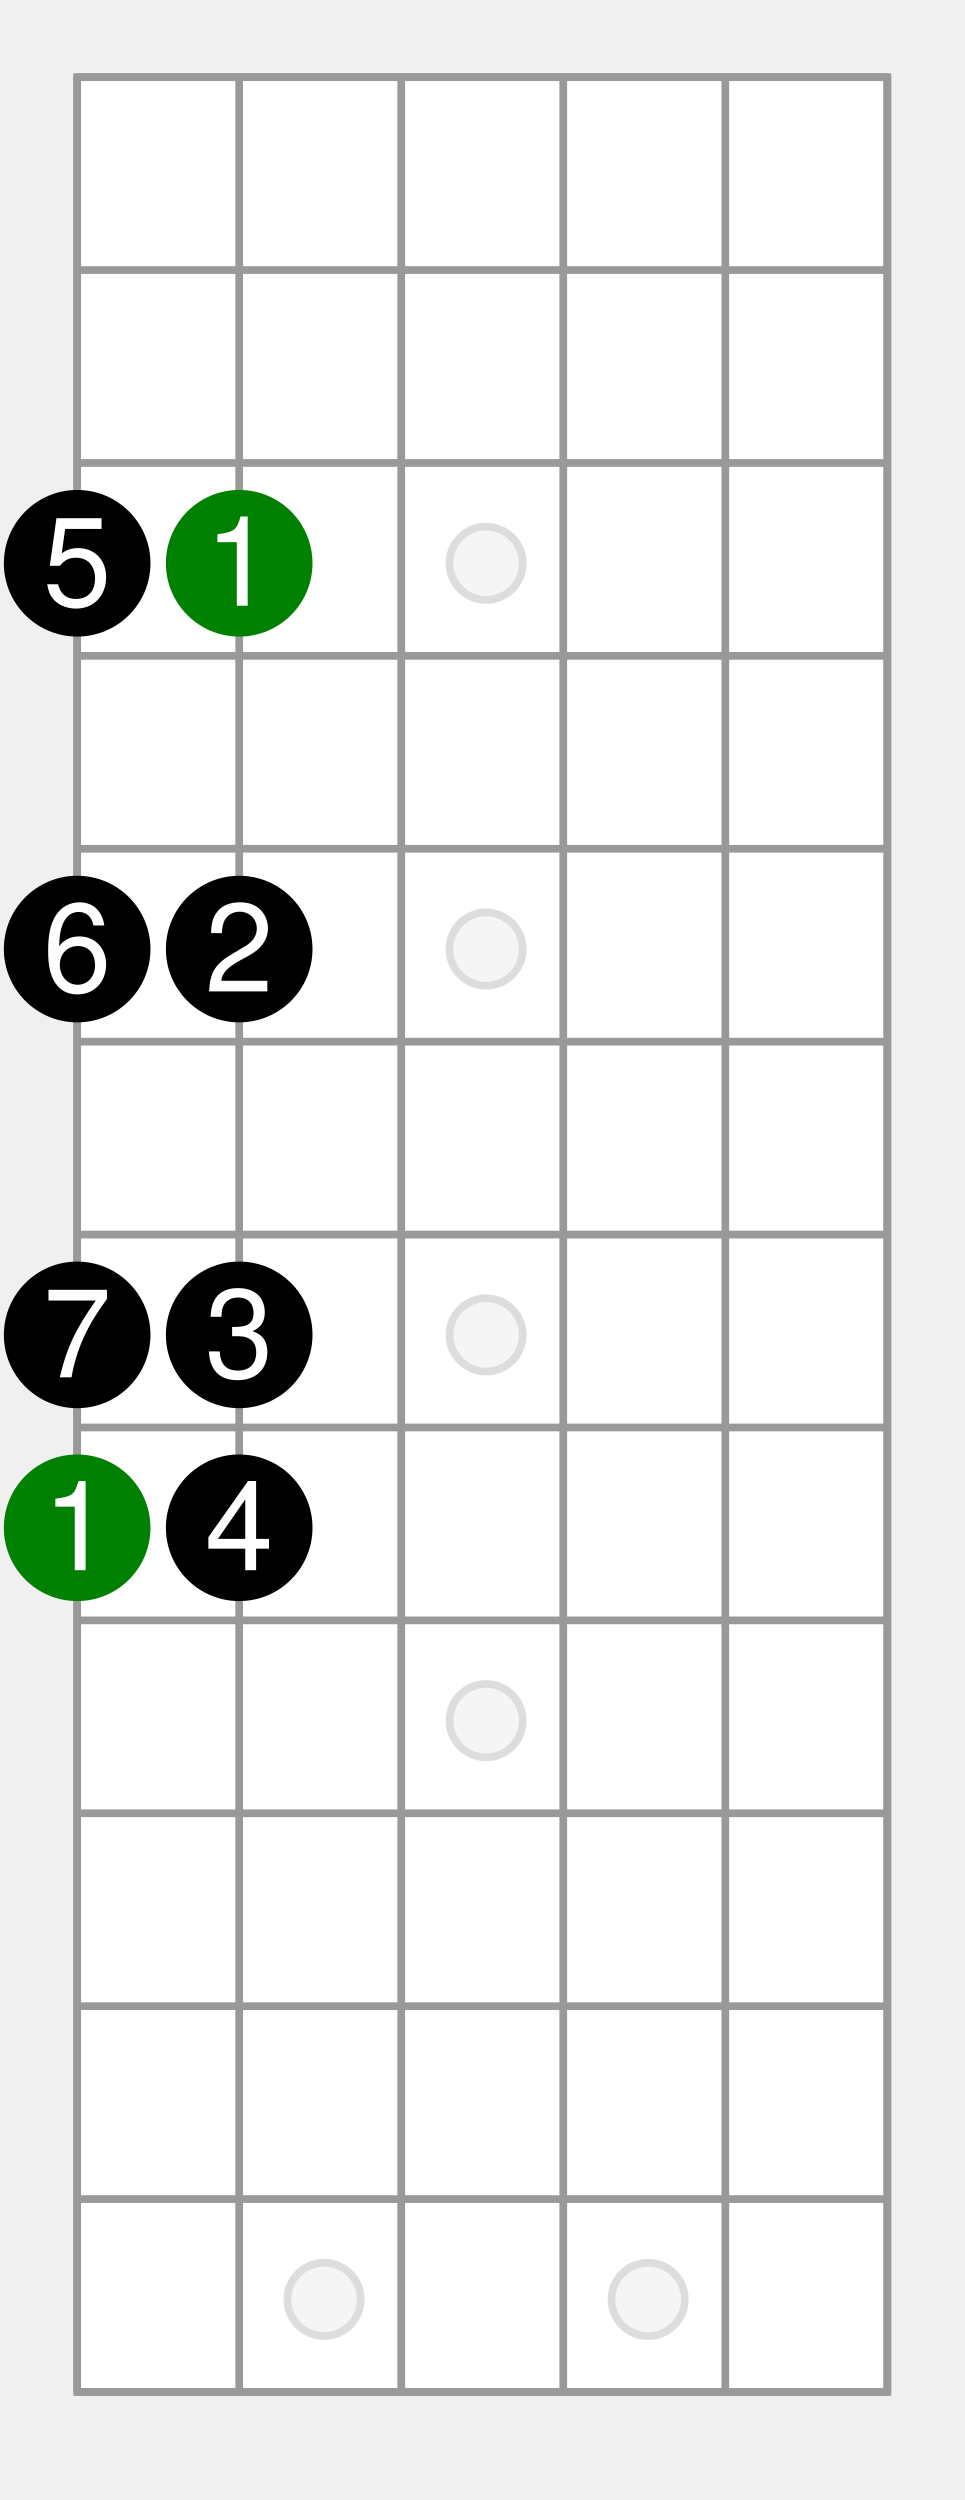
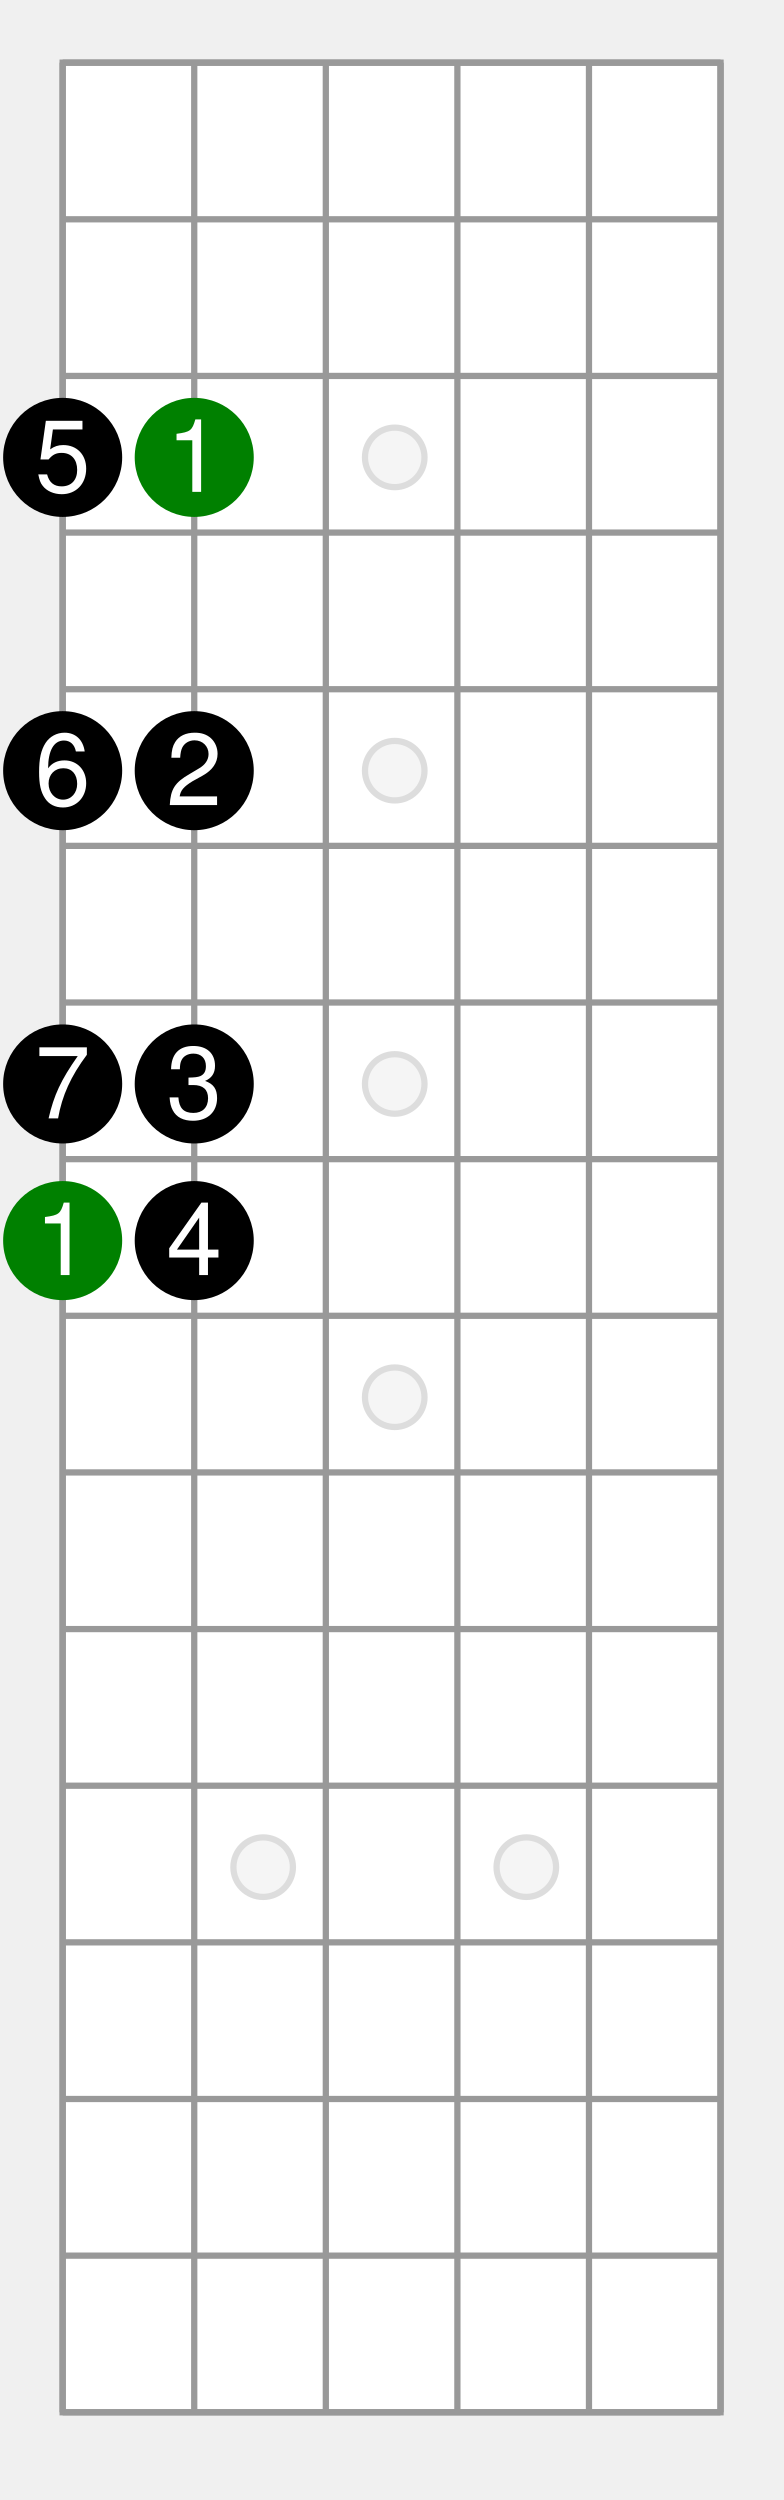
- <svg xmlns="http://www.w3.org/2000/svg" id="diagram-new" class="fbd-diagram" width="100%" viewBox="0 0 125 324" preserveAspectRatio="xMidYMid meet" font-size="16px" data-fbd="{&quot;numStrings&quot;:6,&quot;numFrets&quot;:12,&quot;inlays&quot;:[3,5,7,9,&quot;12:double&quot;],&quot;grid&quot;:[[null,null,null,null,null,null,null,null],[null,null,null,null,null,null,null,null],[null,null,null,null,null,null,null,null],[null,{&quot;dot&quot;:true,&quot;label&quot;:&quot;5&quot;},{&quot;dot&quot;:true,&quot;class&quot;:&quot;fbd-note-root&quot;,&quot;label&quot;:&quot;1&quot;},null,null,null,null,null],[null,null,null,null,null,null,null,null],[null,{&quot;dot&quot;:true,&quot;label&quot;:&quot;6&quot;},{&quot;dot&quot;:true,&quot;label&quot;:&quot;2&quot;},null,null,null,null,null],[null,null,null,null,null,null,null,null],[null,{&quot;dot&quot;:true,&quot;label&quot;:&quot;7&quot;},{&quot;dot&quot;:true,&quot;label&quot;:&quot;3&quot;},null,null,null,null,null],[null,{&quot;dot&quot;:true,&quot;class&quot;:&quot;fbd-note-root&quot;,&quot;label&quot;:&quot;1&quot;},{&quot;dot&quot;:true,&quot;label&quot;:&quot;4&quot;},null,null,null,null,null],[null,null,null,null,null,null,null,null]]}">
+ <svg xmlns="http://www.w3.org/2000/svg" id="diagram-new" class="fbd-diagram" width="100%" viewBox="0 0 125 399" preserveAspectRatio="xMidYMid meet" font-size="16px" data-fbd="{&quot;numStrings&quot;:6,&quot;numFrets&quot;:15,&quot;inlays&quot;:[3,5,7,9,&quot;12:double&quot;],&quot;grid&quot;:[[null,null,null,null,null,null,null,null],[null,null,null,null,null,null,null,null],[null,null,null,null,null,null,null,null],[null,{&quot;dot&quot;:true,&quot;label&quot;:&quot;5&quot;},{&quot;dot&quot;:true,&quot;class&quot;:&quot;fbd-note-root&quot;,&quot;label&quot;:&quot;1&quot;},null,null,null,null,null],[null,null,null,null,null,null,null,null],[null,{&quot;dot&quot;:true,&quot;label&quot;:&quot;6&quot;},{&quot;dot&quot;:true,&quot;label&quot;:&quot;2&quot;},null,null,null,null,null],[null,null,null,null,null,null,null,null],[null,{&quot;dot&quot;:true,&quot;label&quot;:&quot;7&quot;},{&quot;dot&quot;:true,&quot;label&quot;:&quot;3&quot;},null,null,null,null,null],[null,{&quot;dot&quot;:true,&quot;class&quot;:&quot;fbd-note-root&quot;,&quot;label&quot;:&quot;1&quot;},{&quot;dot&quot;:true,&quot;label&quot;:&quot;4&quot;},null,null,null,null,null],[null,null,null,null,null,null,null,null],[null],[null],[null]]}">
  <style type="text/css">/*  */
 .fbd-grid { stroke: #999; } .fbd-grid-background { fill: #fff; } .fbd-diagram { font-family: "Helvetica Neue",Helvetica,Arial,sans-serif; font-weight: 500; } .fbd-inlays { fill: #f5f5f5; stroke: #ddd; } .fbd-positions text { fill: #333; text-anchor: middle; } .fbd-positions circle + text { fill: #fff; } .fbd-dots { fill: #000; stroke: none; } .fbd-note-footer { font-size: 75%; text-anchor: middle; fill: #000; } .fbd-note-root circle { fill: green; } .fbd-note-optional circle { fill: #fff; stroke: #999; stroke-dasharray: 5,2; } .fbd-note-optional circle + text { fill: #666; } .fbd-note-chromatic circle { fill: #fcc; } .fbd-note-chromatic circle + text { fill: #000; }
/*  */
</style>
  <g class="fbd-grid">
-     <rect class="fbd-grid-background" x="10" y="10" width="105" height="300" />
-     <path class="fbd-frets" d=" M10 10 h105 M10 35 h105 M10 60 h105 M10 85 h105 M10 110 h105 M10 135 h105 M10 160 h105 M10 185 h105 M10 210 h105 M10 235 h105 M10 260 h105 M10 285 h105 M10 310 h105" />
-     <path class="fbd-strings" d=" M10 10 v300 M31 10 v300 M52 10 v300 M73 10 v300 M94 10 v300 M115 10 v300" />
+     <rect class="fbd-grid-background" x="10" y="10" width="105" height="375" />
+     <path class="fbd-frets" d=" M10 10 h105 M10 35 h105 M10 60 h105 M10 85 h105 M10 110 h105 M10 135 h105 M10 160 h105 M10 185 h105 M10 210 h105 M10 235 h105 M10 260 h105 M10 285 h105 M10 310 h105 M10 335 h105 M10 360 h105 M10 385 h105" />
+     <path class="fbd-strings" d=" M10 10 v375 M31 10 v375 M52 10 v375 M73 10 v375 M94 10 v375 M115 10 v375" />
  </g>
  <g class="fbd-inlays">
    <circle cx="63" cy="73" r="4.75" />
    <circle cx="63" cy="123" r="4.75" />
    <circle cx="63" cy="173" r="4.75" />
    <circle cx="63" cy="223" r="4.75" />
    <circle cx="42" cy="298" r="4.75" />
    <circle cx="84" cy="298" r="4.75" />
  </g>
  <g class="fbd-positions">
    <g class="fbd-pos-1-3">
      <circle cx="10" cy="73" r="9.5" />
      <text x="10" y="78.5">5</text>
    </g>
    <g class="fbd-pos-2-3 fbd-note-root">
      <circle cx="31" cy="73" r="9.5" />
      <text x="31" y="78.5">1</text>
    </g>
    <g class="fbd-pos-1-5">
      <circle cx="10" cy="123" r="9.5" />
      <text x="10" y="128.5">6</text>
    </g>
    <g class="fbd-pos-2-5">
      <circle cx="31" cy="123" r="9.5" />
      <text x="31" y="128.5">2</text>
    </g>
    <g class="fbd-pos-1-7">
      <circle cx="10" cy="173" r="9.5" />
      <text x="10" y="178.5">7</text>
    </g>
    <g class="fbd-pos-2-7">
      <circle cx="31" cy="173" r="9.5" />
      <text x="31" y="178.5">3</text>
    </g>
    <g class="fbd-pos-1-8 fbd-note-root">
      <circle cx="10" cy="198" r="9.5" />
      <text x="10" y="203.5">1</text>
    </g>
    <g class="fbd-pos-2-8">
      <circle cx="31" cy="198" r="9.5" />
      <text x="31" y="203.5">4</text>
    </g>
  </g>
</svg>
